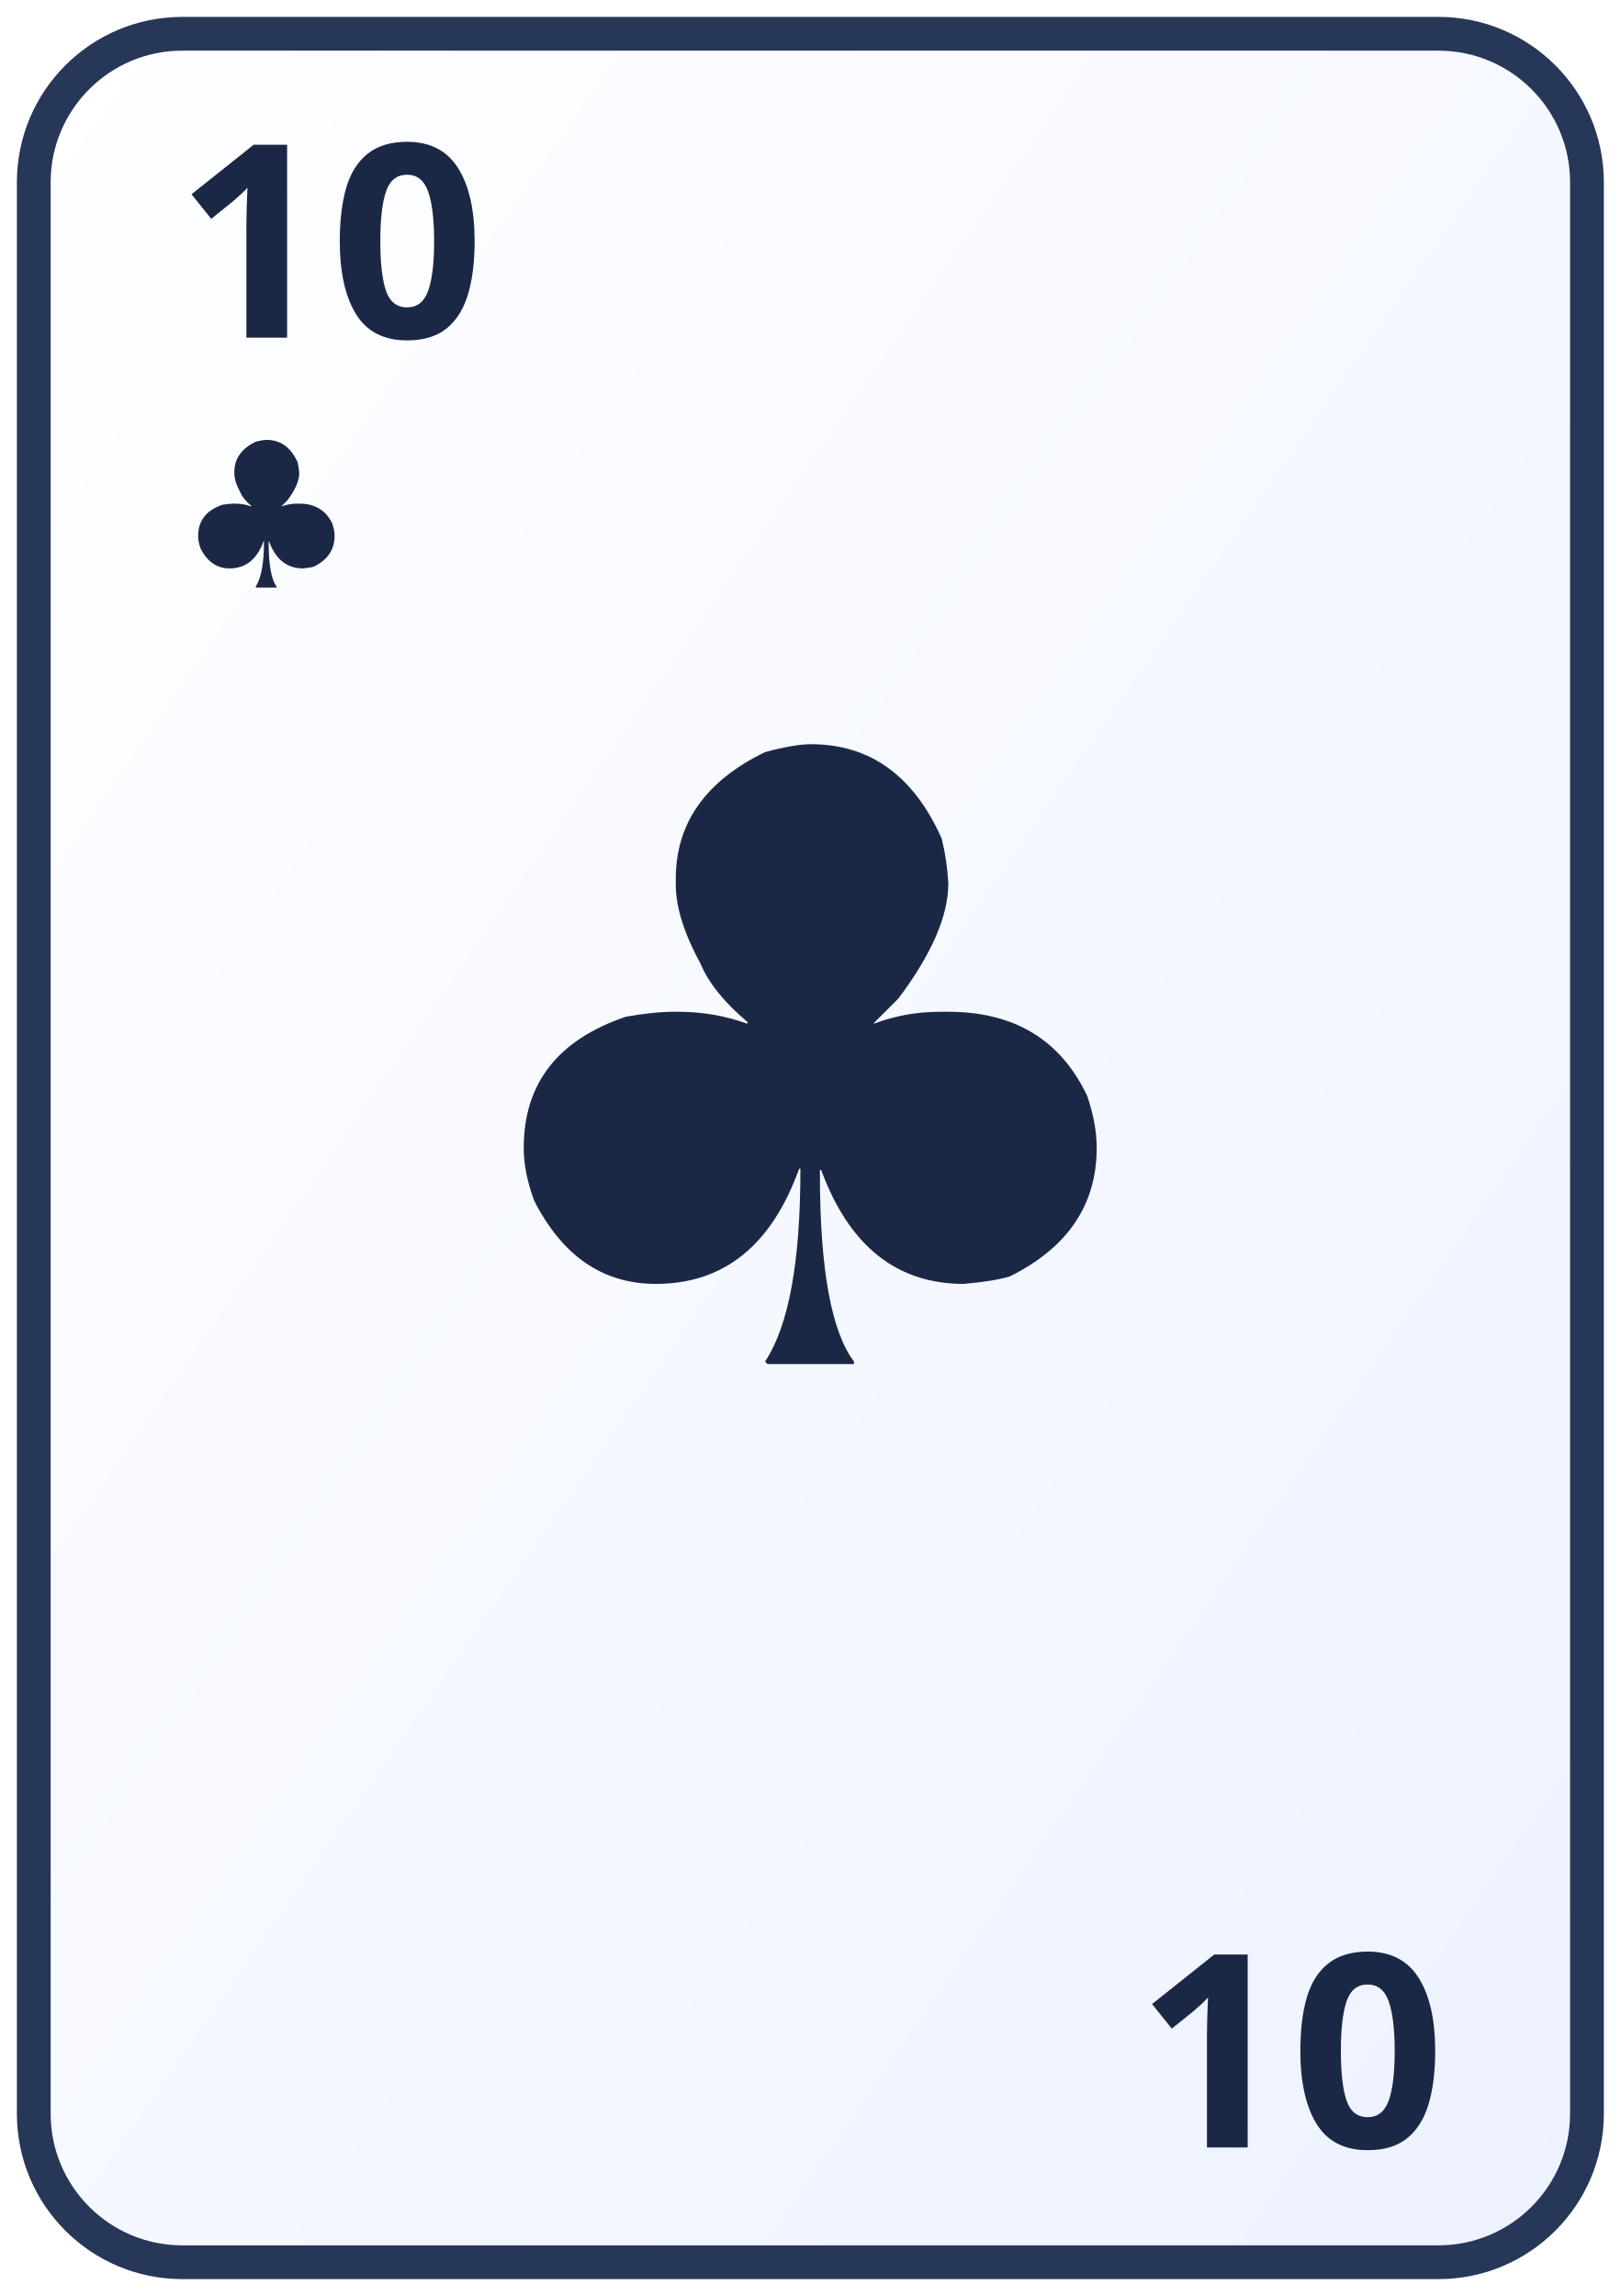
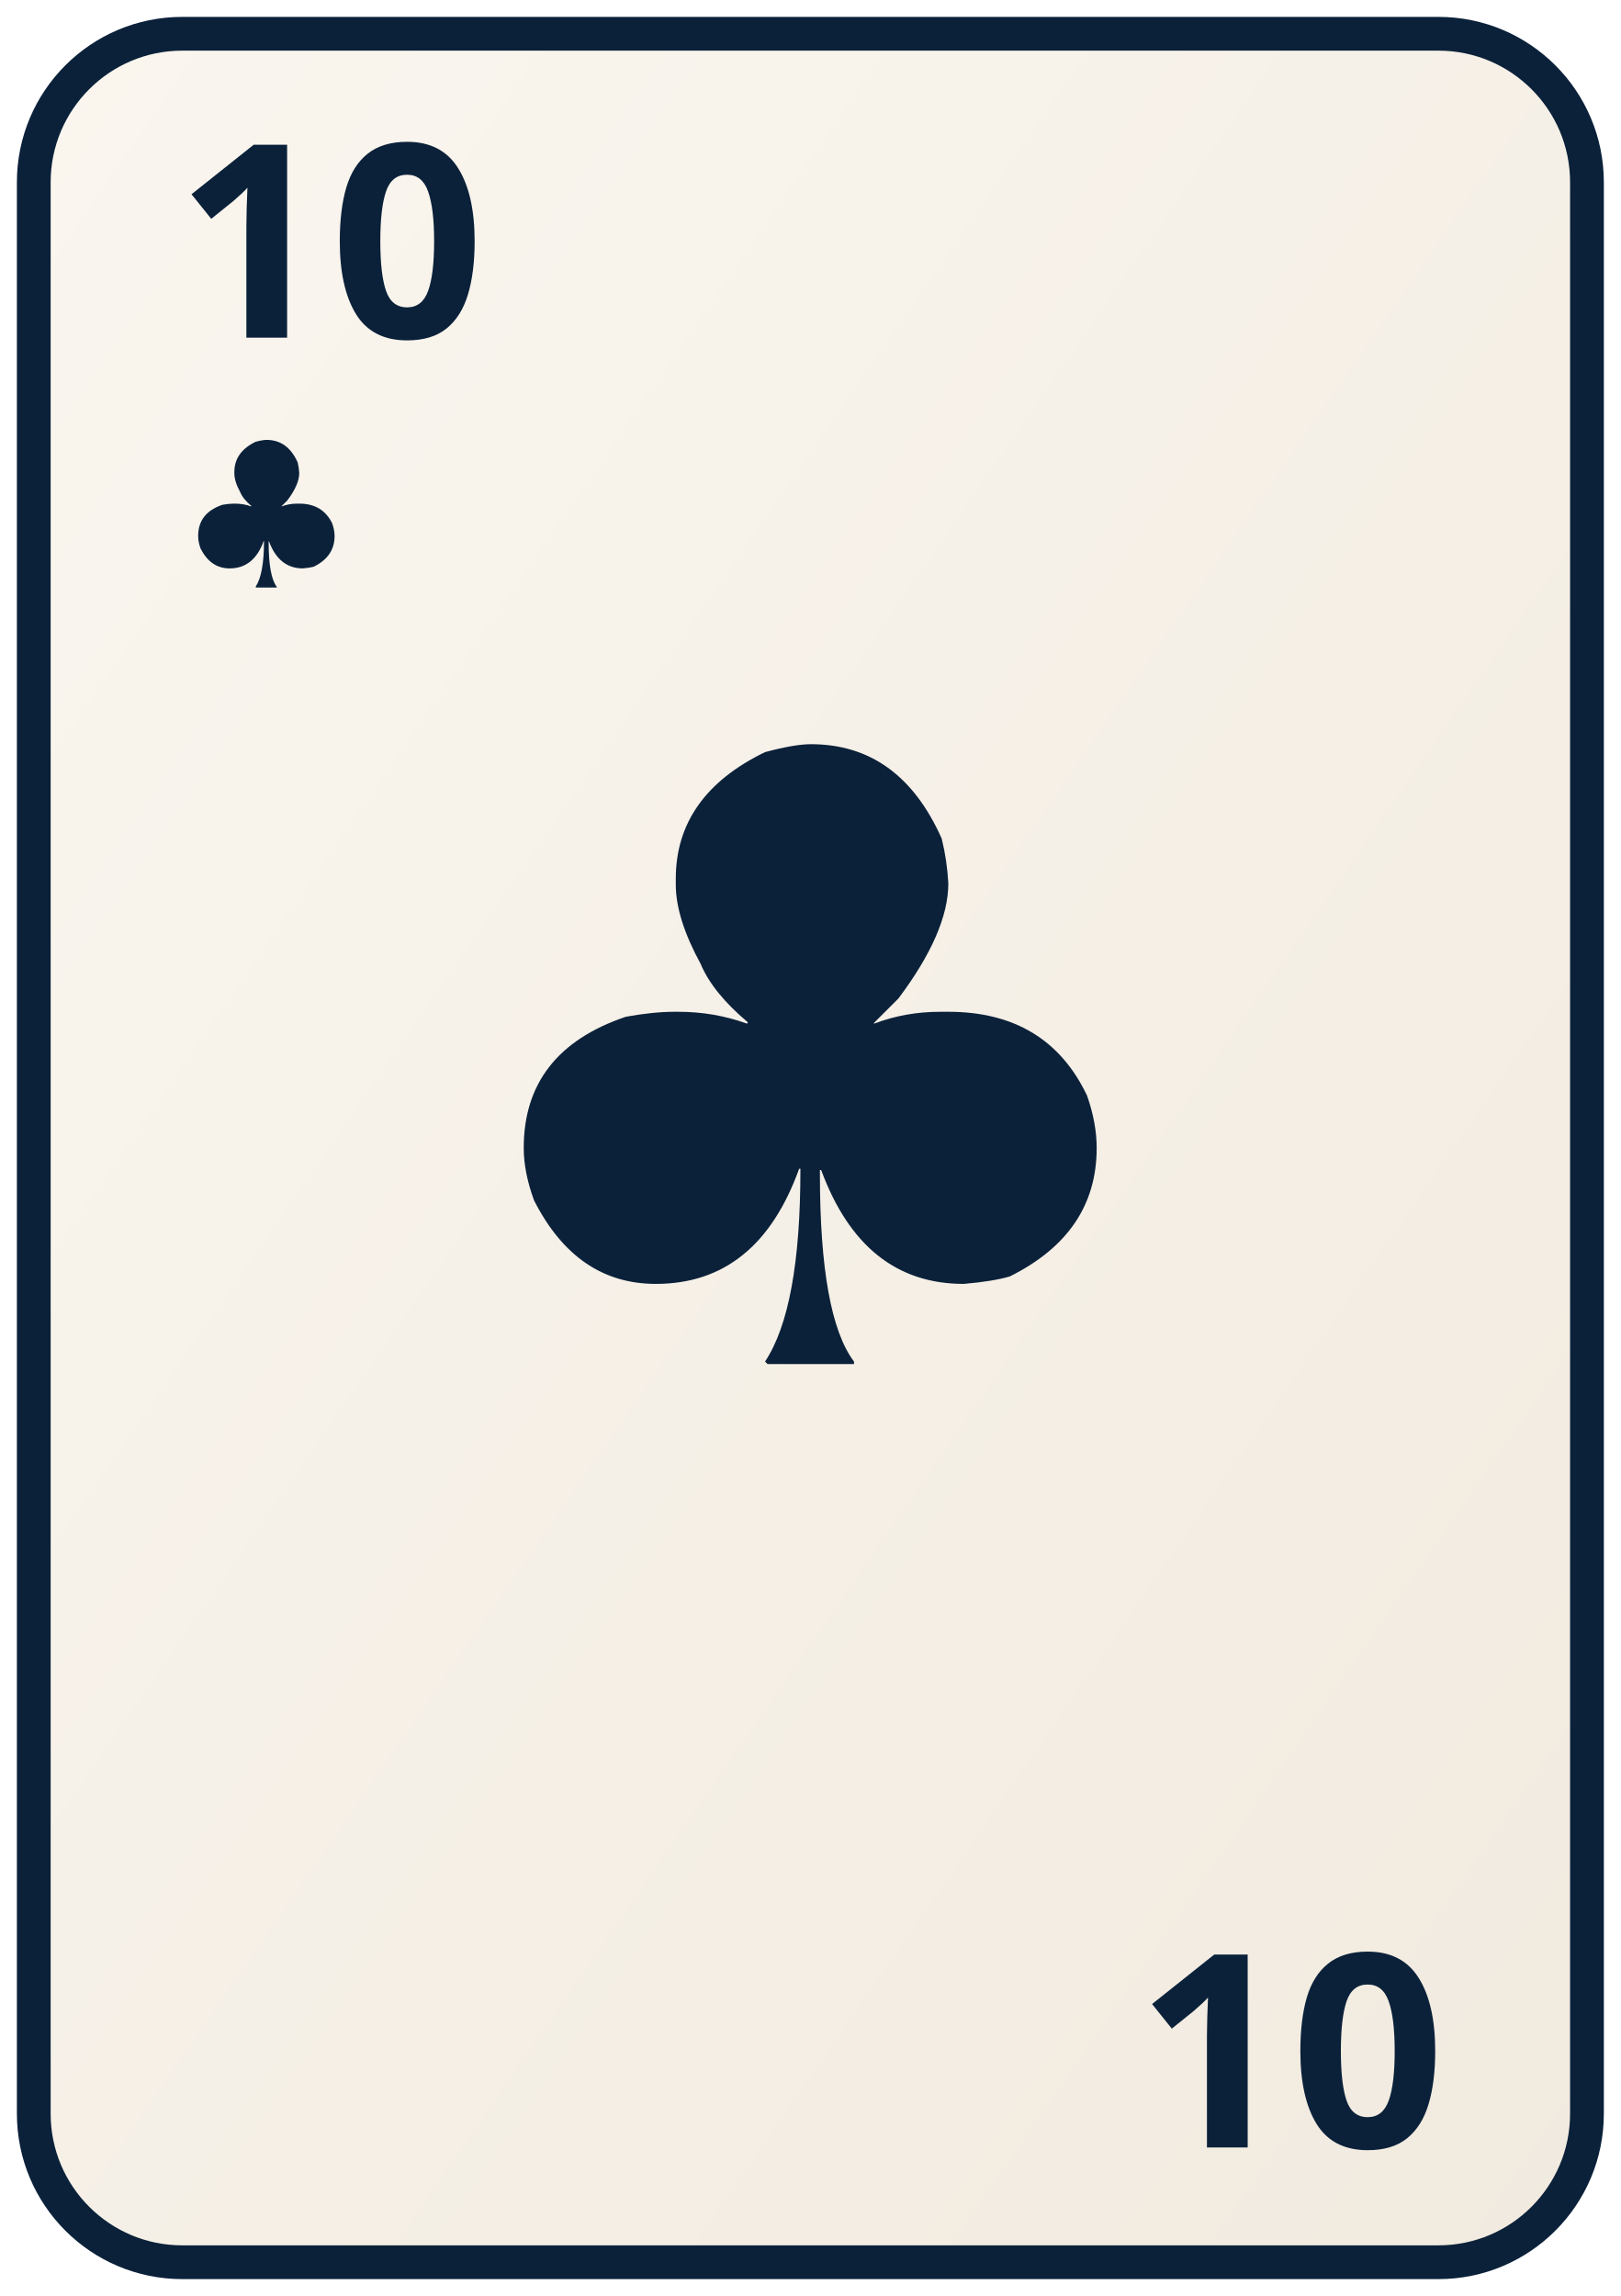
<svg xmlns="http://www.w3.org/2000/svg" viewBox="0 0 240 340" role="img" aria-label="10C">
  <defs>
    <linearGradient id="face" x1="0" y1="0" x2="1" y2="1">
-       <stop offset="0%" stop-color="#ffffff" />
-       <stop offset="100%" stop-color="#edf2ff" />
+       <stop offset="0%" stop-color="#faf6ef" />
+       <stop offset="100%" stop-color="#f1eadf" />
    </linearGradient>
  </defs>
-   <rect x="5" y="5" width="230" height="330" rx="22" fill="url(#face)" stroke="#273758" stroke-width="5" />
-   <text x="26" y="50" font-size="40" font-family="Trebuchet MS, sans-serif" fill="#1b2845" font-weight="700">10</text>
-   <text x="26" y="87" font-size="30" font-family="Trebuchet MS, sans-serif" fill="#1b2845" font-weight="700">♣</text>
-   <text x="120" y="202" text-anchor="middle" font-size="126" font-family="Trebuchet MS, sans-serif" fill="#1b2845" font-weight="700">♣</text>
-   <text x="214" y="318" text-anchor="end" font-size="40" font-family="Trebuchet MS, sans-serif" fill="#1b2845" font-weight="700">10</text>
+   <rect x="5" y="5" width="230" height="330" rx="22" fill="url(#face)" stroke="#0b213a" stroke-width="5" />
+   <text x="26" y="50" font-size="40" font-family="Trebuchet MS, sans-serif" fill="#0b213a" font-weight="700">10</text>
+   <text x="26" y="87" font-size="30" font-family="Trebuchet MS, sans-serif" fill="#0b213a" font-weight="700">♣</text>
+   <text x="120" y="202" text-anchor="middle" font-size="126" font-family="Trebuchet MS, sans-serif" fill="#0b213a" font-weight="700">♣</text>
+   <text x="214" y="318" text-anchor="end" font-size="40" font-family="Trebuchet MS, sans-serif" fill="#0b213a" font-weight="700">10</text>
</svg>
